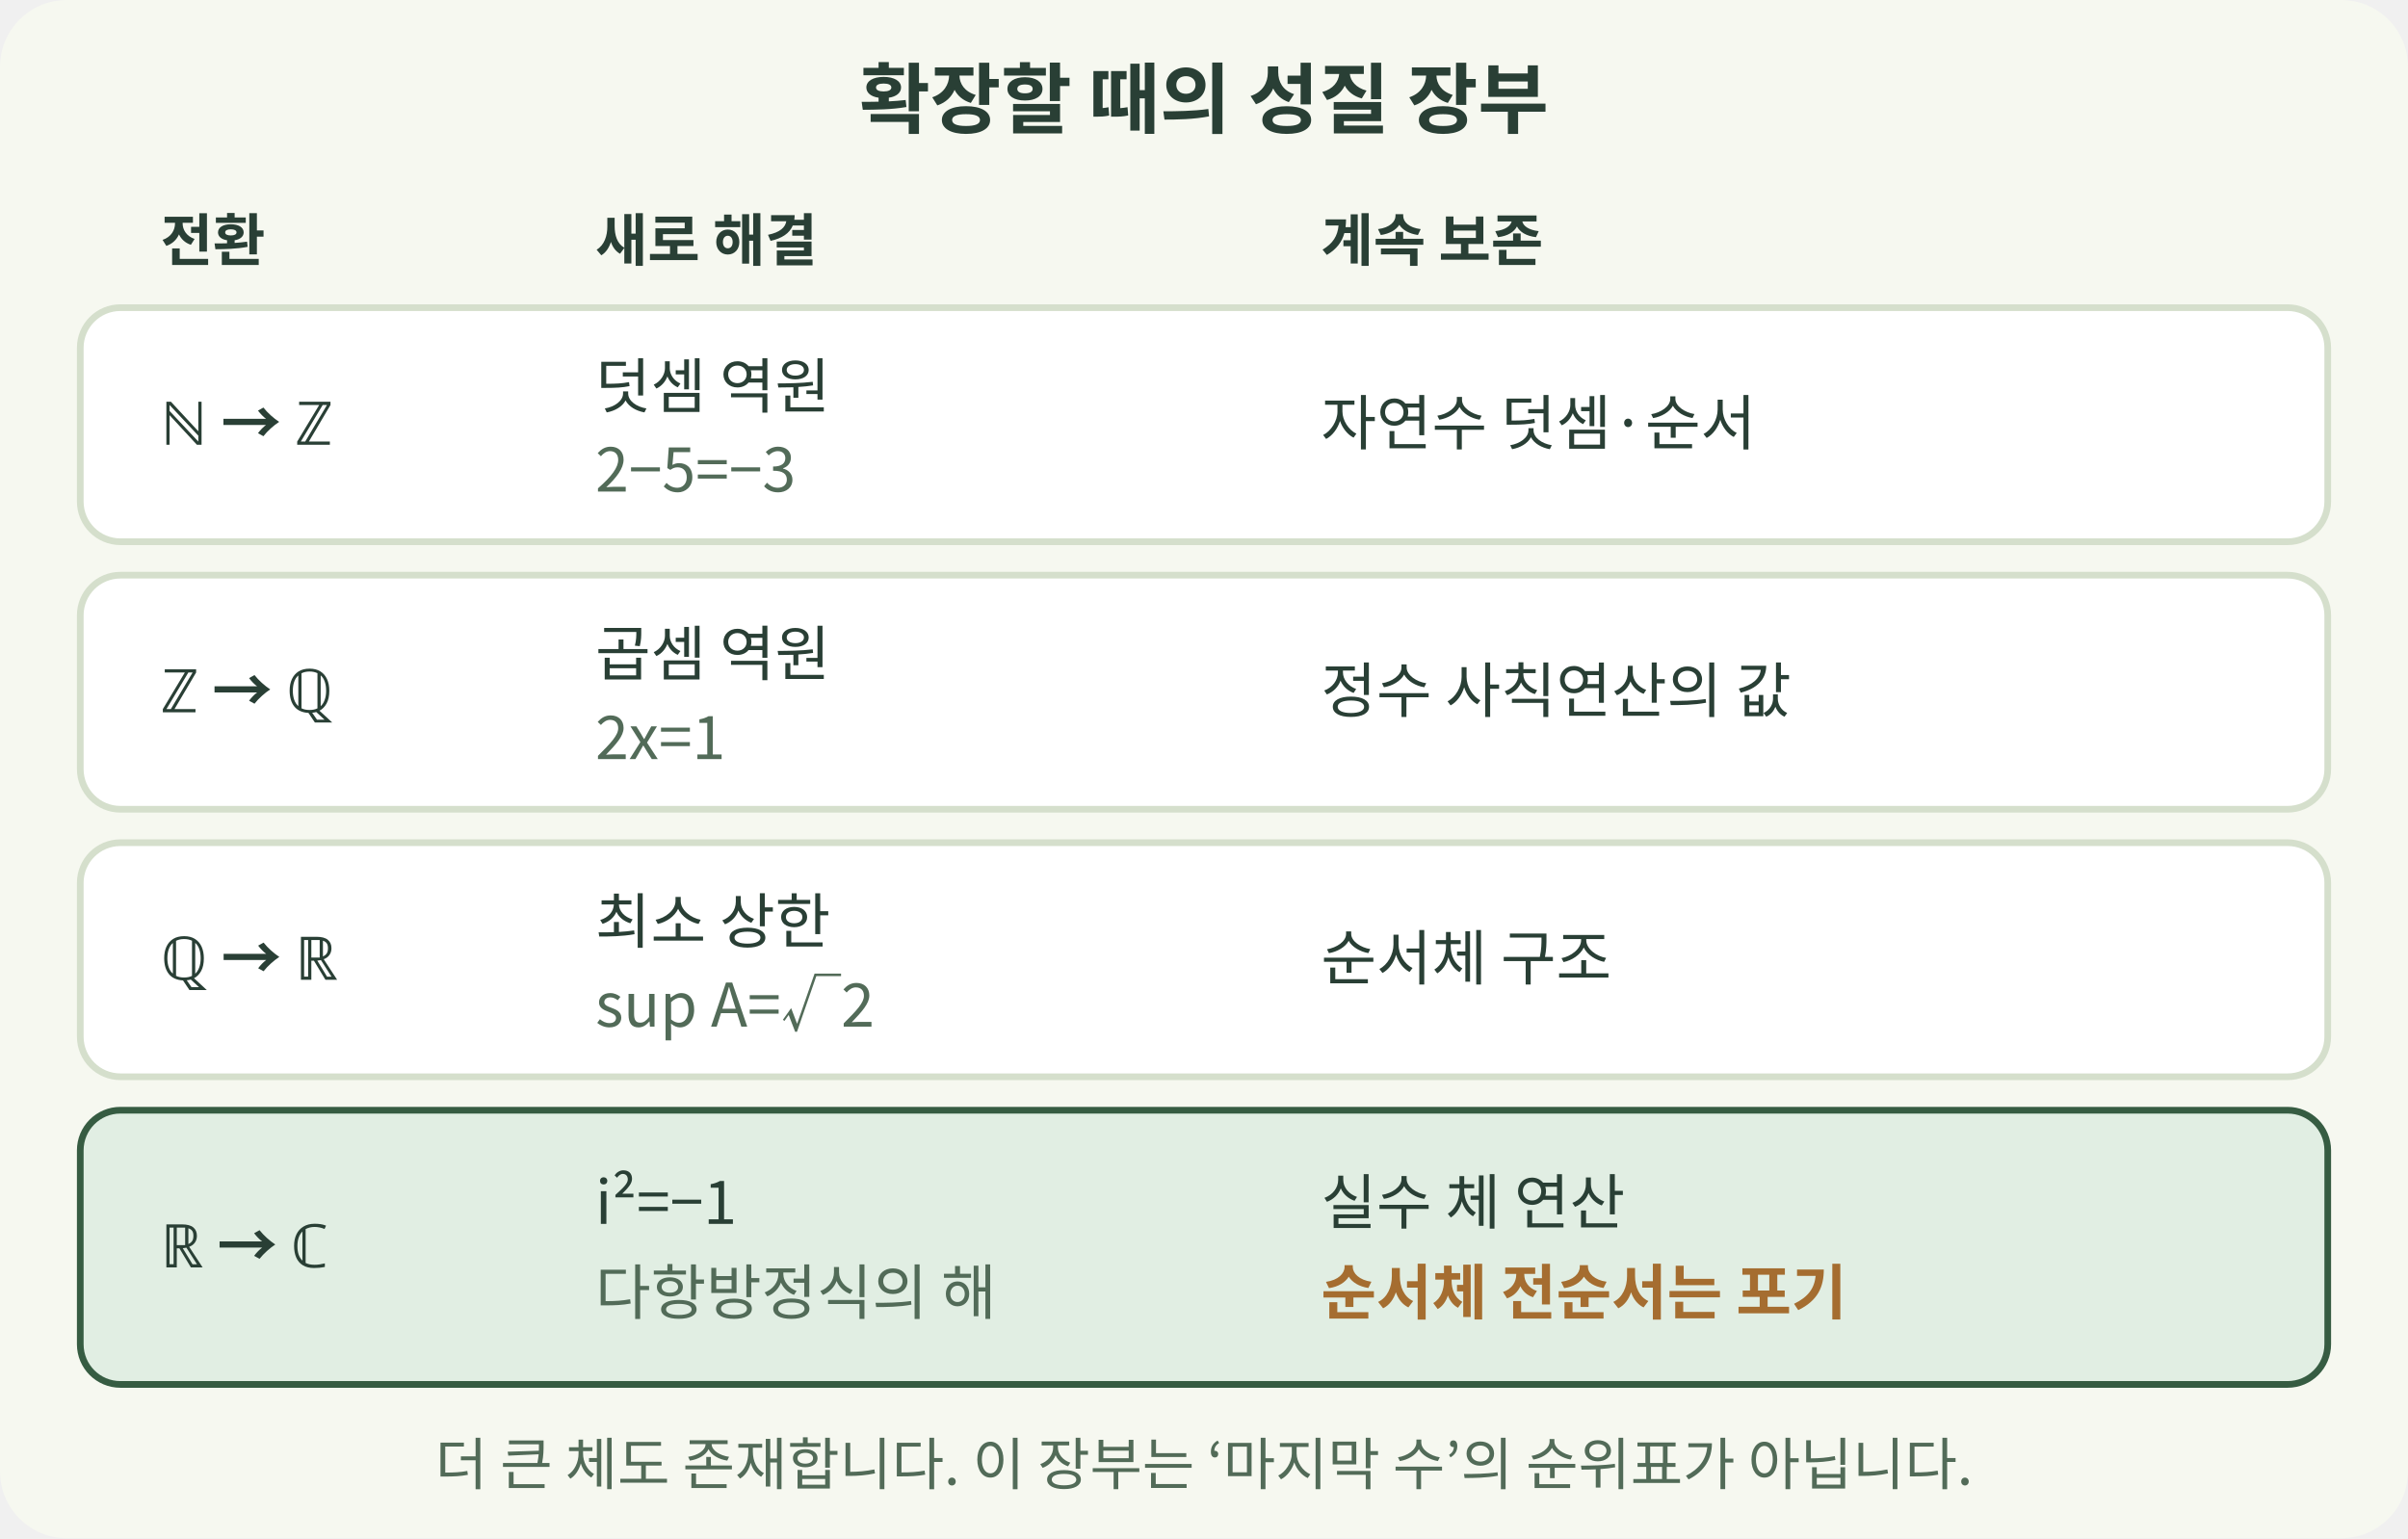
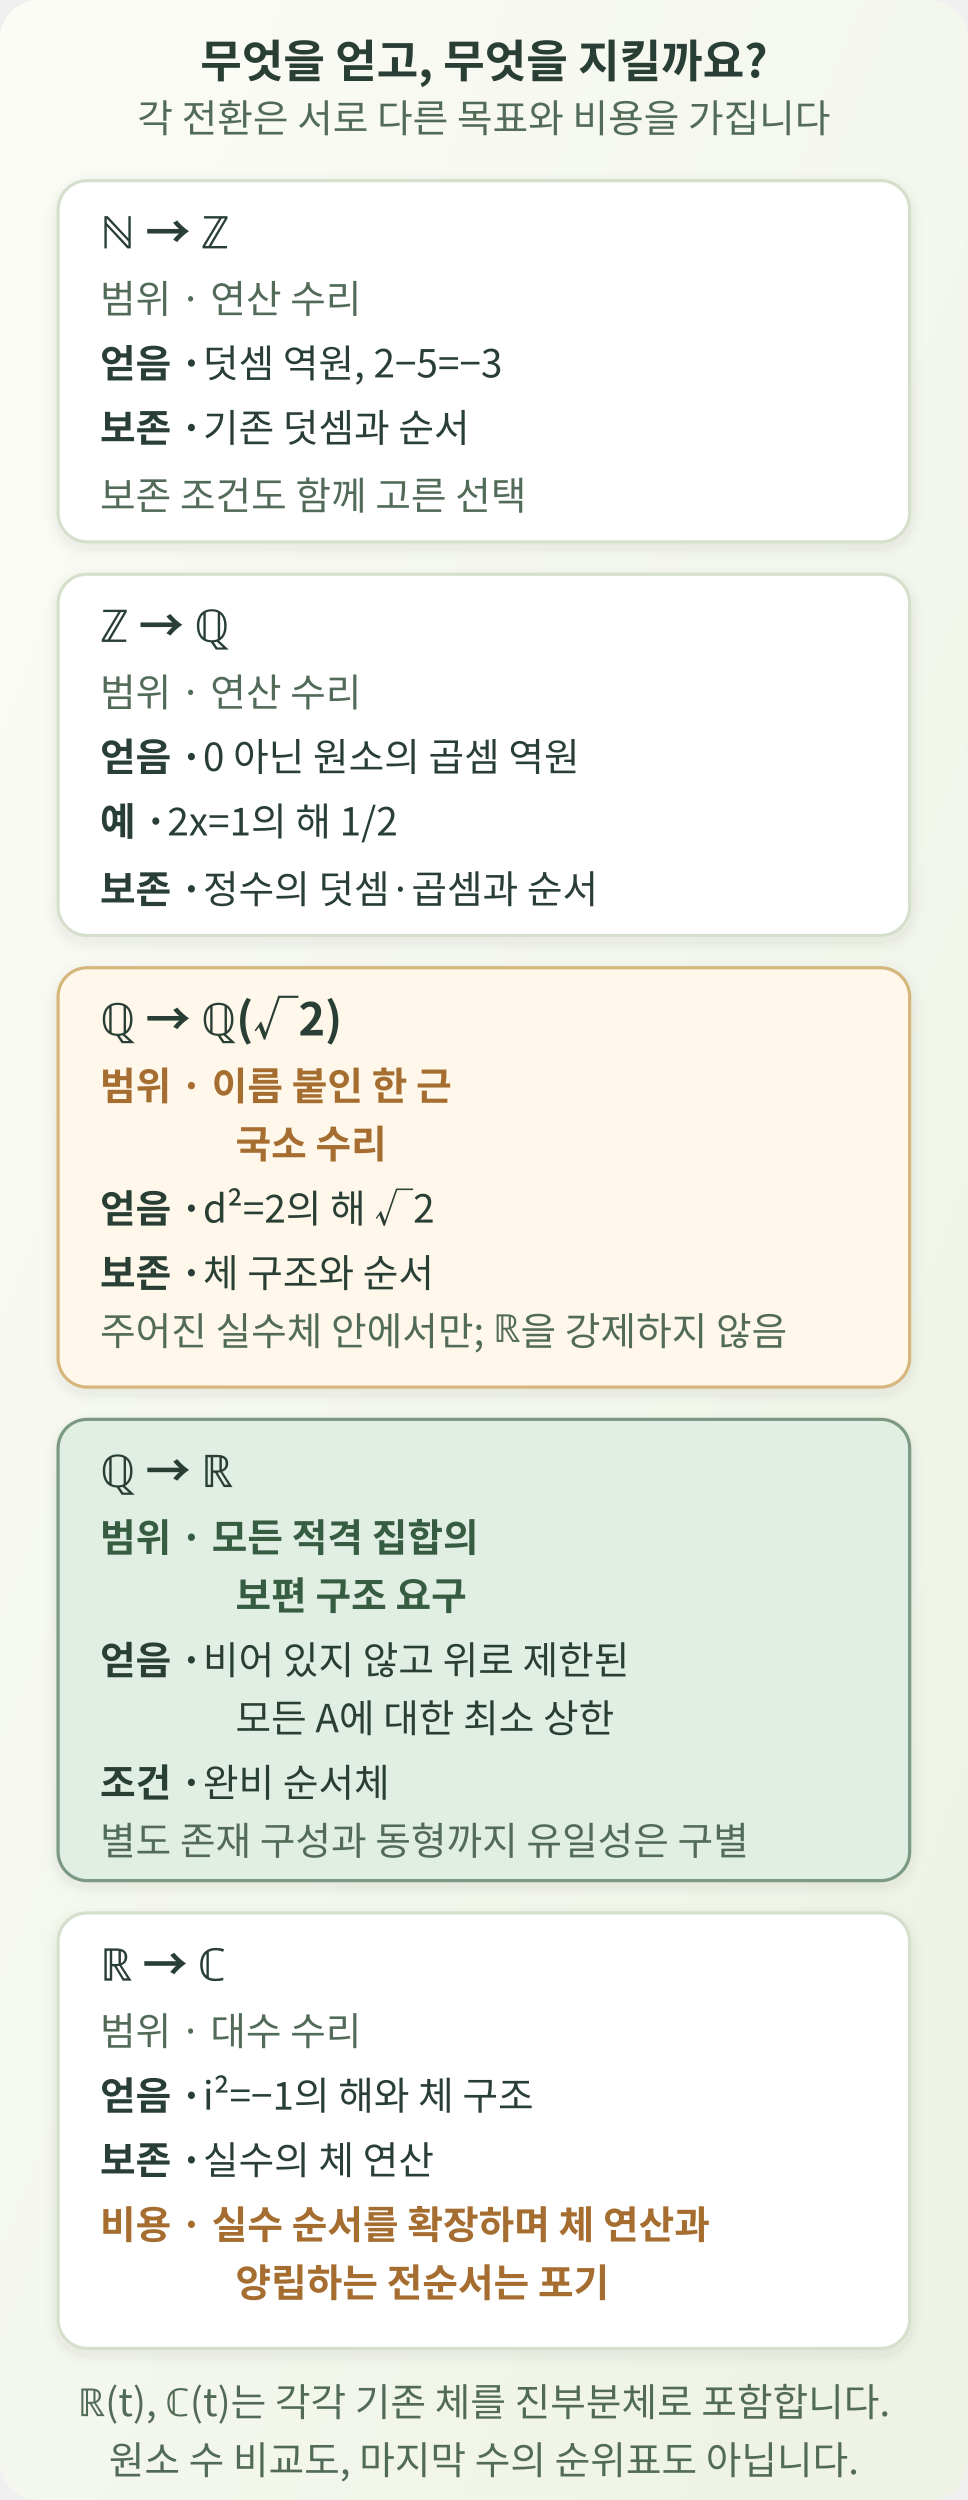
- <svg xmlns="http://www.w3.org/2000/svg" viewBox="0 0 720 460" role="img" aria-labelledby="title desc">
-   <rect width="720" height="460" rx="20" fill="#f6f8f0" />
+ <svg xmlns="http://www.w3.org/2000/svg" width="600" height="1550" viewBox="0 0 600 1550" role="img" aria-labelledby="title desc">
+   <defs>
+     <linearGradient id="paper" x1="0" y1="0" x2="1" y2="1">
+       <stop stop-color="#fbfcf6" />
+       <stop offset="1" stop-color="#edf2e5" />
+     </linearGradient>
+     <filter id="lift" x="-8%" y="-8%" width="116%" height="124%">
+       <feDropShadow dx="0" dy="3" stdDeviation="4" flood-color="#293f35" flood-opacity=".1" />
+     </filter>
+   </defs>
+   <rect width="600" height="1550" rx="24" fill="url(#paper)" />
  <g font-family="'Noto Sans CJK KR','Malgun Gothic',sans-serif" fill="#293f35">
-     <text x="360" y="38" text-anchor="middle" font-size="23" font-weight="700">확장할 때의 성질 장부</text>
-     <g font-size="17" font-weight="700">
-       <text x="48" y="78">전환</text>
-       <text x="178" y="78">새로 해결</text>
-       <text x="395" y="78">계속 보존</text>
+     <text x="300" y="48" text-anchor="middle" font-size="28" font-weight="700">무엇을 얻고, 무엇을 지킬까요?</text>
+     <text x="300" y="82" text-anchor="middle" font-size="24" fill="#526b58">각 전환은 서로 다른 목표와 비용을 가집니다</text>
+     <g filter="url(#lift)" stroke-width="2">
+       <rect x="36" y="112" width="528" height="224" rx="18" fill="#fff" stroke="#d5dfcc" />
+       <rect x="36" y="356" width="528" height="224" rx="18" fill="#fff" stroke="#d5dfcc" />
+       <rect x="36" y="600" width="528" height="260" rx="18" fill="#fff8ea" stroke="#d5b67d" />
+       <rect x="36" y="880" width="528" height="286" rx="18" fill="#e1eee3" stroke="#7c9a83" />
+       <rect x="36" y="1186" width="528" height="270" rx="18" fill="#fff" stroke="#d5dfcc" />
    </g>
-     <g id="ledger" font-size="18">
-       <g data-transition="N-Z">
-         <rect x="24" y="92" width="672" height="70" rx="12" fill="#ffffff" stroke="#d5dfcc" stroke-width="2" />
-         <text x="48" y="133" font-weight="700">ℕ → ℤ</text>
-         <text x="178" y="122">덧셈 역원</text>
-         <text x="178" y="147" fill="#526b58">2−5=−3</text>
-         <text x="395" y="133">자연수 덧셈·순서</text>
-       </g>
-       <g data-transition="Z-Q">
-         <rect x="24" y="172" width="672" height="70" rx="12" fill="#ffffff" stroke="#d5dfcc" stroke-width="2" />
-         <text x="48" y="213" font-weight="700">ℤ → ℚ</text>
-         <text x="178" y="202">곱셈 역원</text>
-         <text x="178" y="227" fill="#526b58">2x=1</text>
-         <text x="395" y="213">정수 사칙연산의 값</text>
-       </g>
-       <g data-transition="Q-R">
-         <rect x="24" y="252" width="672" height="70" rx="12" fill="#ffffff" stroke="#d5dfcc" stroke-width="2" />
-         <text x="48" y="293" font-weight="700">ℚ → ℝ</text>
-         <text x="178" y="282">최소 상한</text>
-         <text x="178" y="307" fill="#526b58">sup A=√2</text>
-         <text x="395" y="293">순서체 구조</text>
-       </g>
-       <g data-transition="R-C">
-         <rect x="24" y="332" width="672" height="82" rx="12" fill="#e1eee3" stroke="#365c42" stroke-width="2" />
-         <text x="48" y="379" font-weight="700">ℝ → ℂ</text>
-         <text x="178" y="366">i²=−1</text>
-         <text x="178" y="393" fill="#526b58">다항방정식의 해</text>
-         <text x="395" y="366">실수 체 연산</text>
-         <text x="395" y="393" fill="#a56d30" font-weight="700">순서체 전순서는 포기</text>
-       </g>
+     <g font-size="24">
+       <text x="62" y="154" font-size="28" font-weight="700">ℕ → ℤ</text>
+       <text x="62" y="194" fill="#526b58">범위 · 연산 수리</text>
+       <text x="62" y="234">
+         <tspan font-weight="700">얻음 · </tspan>덧셈 역원, 2−5=−3</text>
+       <text x="62" y="274">
+         <tspan font-weight="700">보존 · </tspan>기존 덧셈과 순서</text>
+       <text x="62" y="316" fill="#526b58">보존 조건도 함께 고른 선택</text>
+       <text x="62" y="398" font-size="28" font-weight="700">ℤ → ℚ</text>
+       <text x="62" y="438" fill="#526b58">범위 · 연산 수리</text>
+       <text x="62" y="478">
+         <tspan font-weight="700">얻음 · </tspan>0 아닌 원소의 곱셈 역원</text>
+       <text x="62" y="518">
+         <tspan font-weight="700">예 · </tspan>2x=1의 해 1/2</text>
+       <text x="62" y="560">
+         <tspan font-weight="700">보존 · </tspan>정수의 덧셈·곱셈과 순서</text>
+       <text x="62" y="642" font-size="28" font-weight="700">ℚ → ℚ(√2)</text>
+       <text x="62" y="682" fill="#a56d30" font-weight="700">범위 · 이름 붙인 한 근</text>
+       <text x="146" y="718" fill="#a56d30" font-weight="700">국소 수리</text>
+       <text x="62" y="758">
+         <tspan font-weight="700">얻음 · </tspan>d²=2의 해 √2</text>
+       <text x="62" y="798">
+         <tspan font-weight="700">보존 · </tspan>체 구조와 순서</text>
+       <text x="62" y="834" fill="#526b58">주어진 실수체 안에서만; ℝ을 강제하지 않음</text>
+       <text x="62" y="922" font-size="28" font-weight="700">ℚ → ℝ</text>
+       <text x="62" y="962" fill="#365c42" font-weight="700">범위 · 모든 적격 집합의</text>
+       <text x="146" y="998" fill="#365c42" font-weight="700">보편 구조 요구</text>
+       <text x="62" y="1038">
+         <tspan font-weight="700">얻음 · </tspan>비어 있지 않고 위로 제한된</text>
+       <text x="146" y="1074">모든 A에 대한 최소 상한</text>
+       <text x="62" y="1114">
+         <tspan font-weight="700">조건 · </tspan>완비 순서체</text>
+       <text x="62" y="1150" fill="#526b58">별도 존재 구성과 동형까지 유일성은 구별</text>
+       <text x="62" y="1228" font-size="28" font-weight="700">ℝ → ℂ</text>
+       <text x="62" y="1268" fill="#526b58">범위 · 대수 수리</text>
+       <text x="62" y="1308">
+         <tspan font-weight="700">얻음 · </tspan>i²=−1의 해와 체 구조</text>
+       <text x="62" y="1348">
+         <tspan font-weight="700">보존 · </tspan>실수의 체 연산</text>
+       <text x="62" y="1388" fill="#a56d30" font-weight="700">비용 · 실수 순서를 확장하며 체 연산과</text>
+       <text x="146" y="1424" fill="#a56d30" font-weight="700">양립하는 전순서는 포기</text>
    </g>
-     <text x="360" y="444" text-anchor="middle" font-size="17" fill="#526b58">더 큰 체도 존재합니다. 이 장부는 ‘마지막 수’의 순위표가 아닙니다.</text>
+     <text x="300" y="1498" text-anchor="middle" font-size="24" fill="#526b58">ℝ(t), ℂ(t)는 각각 기존 체를 진부분체로 포함합니다.</text>
+     <text x="300" y="1534" text-anchor="middle" font-size="24" fill="#526b58">원소 수 비교도, 마지막 수의 순위표도 아닙니다.</text>
  </g>
</svg>
